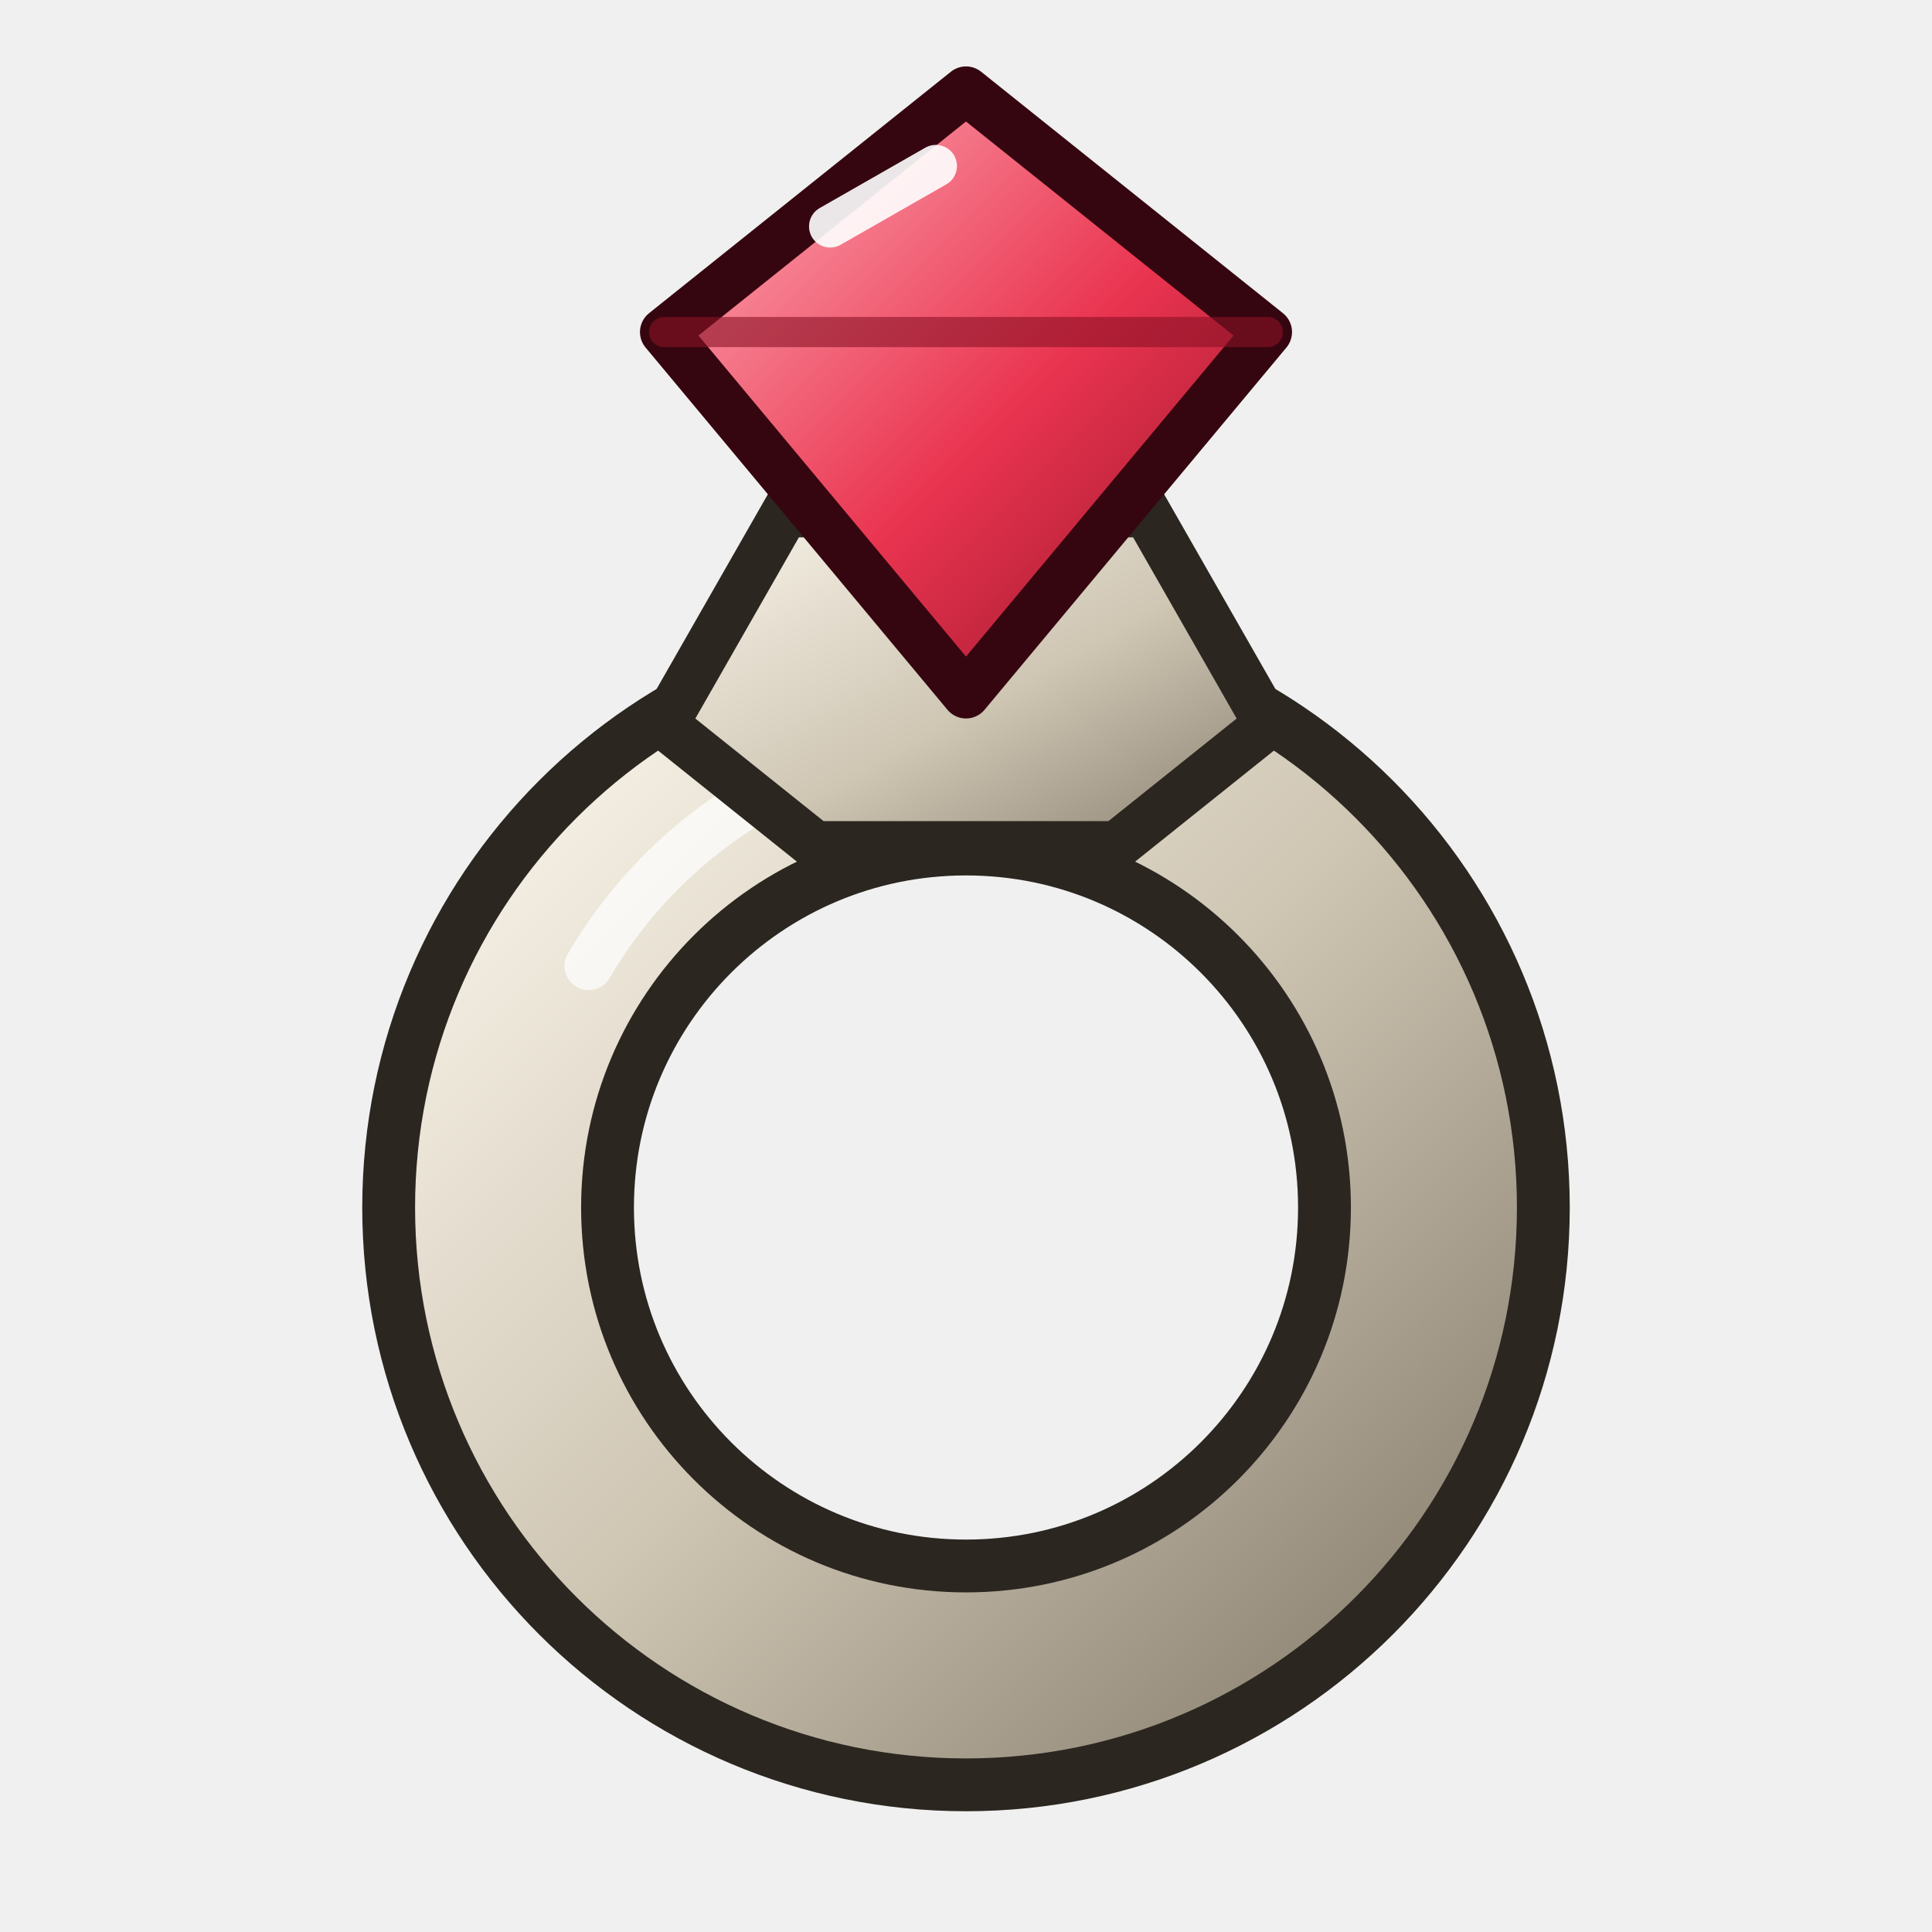
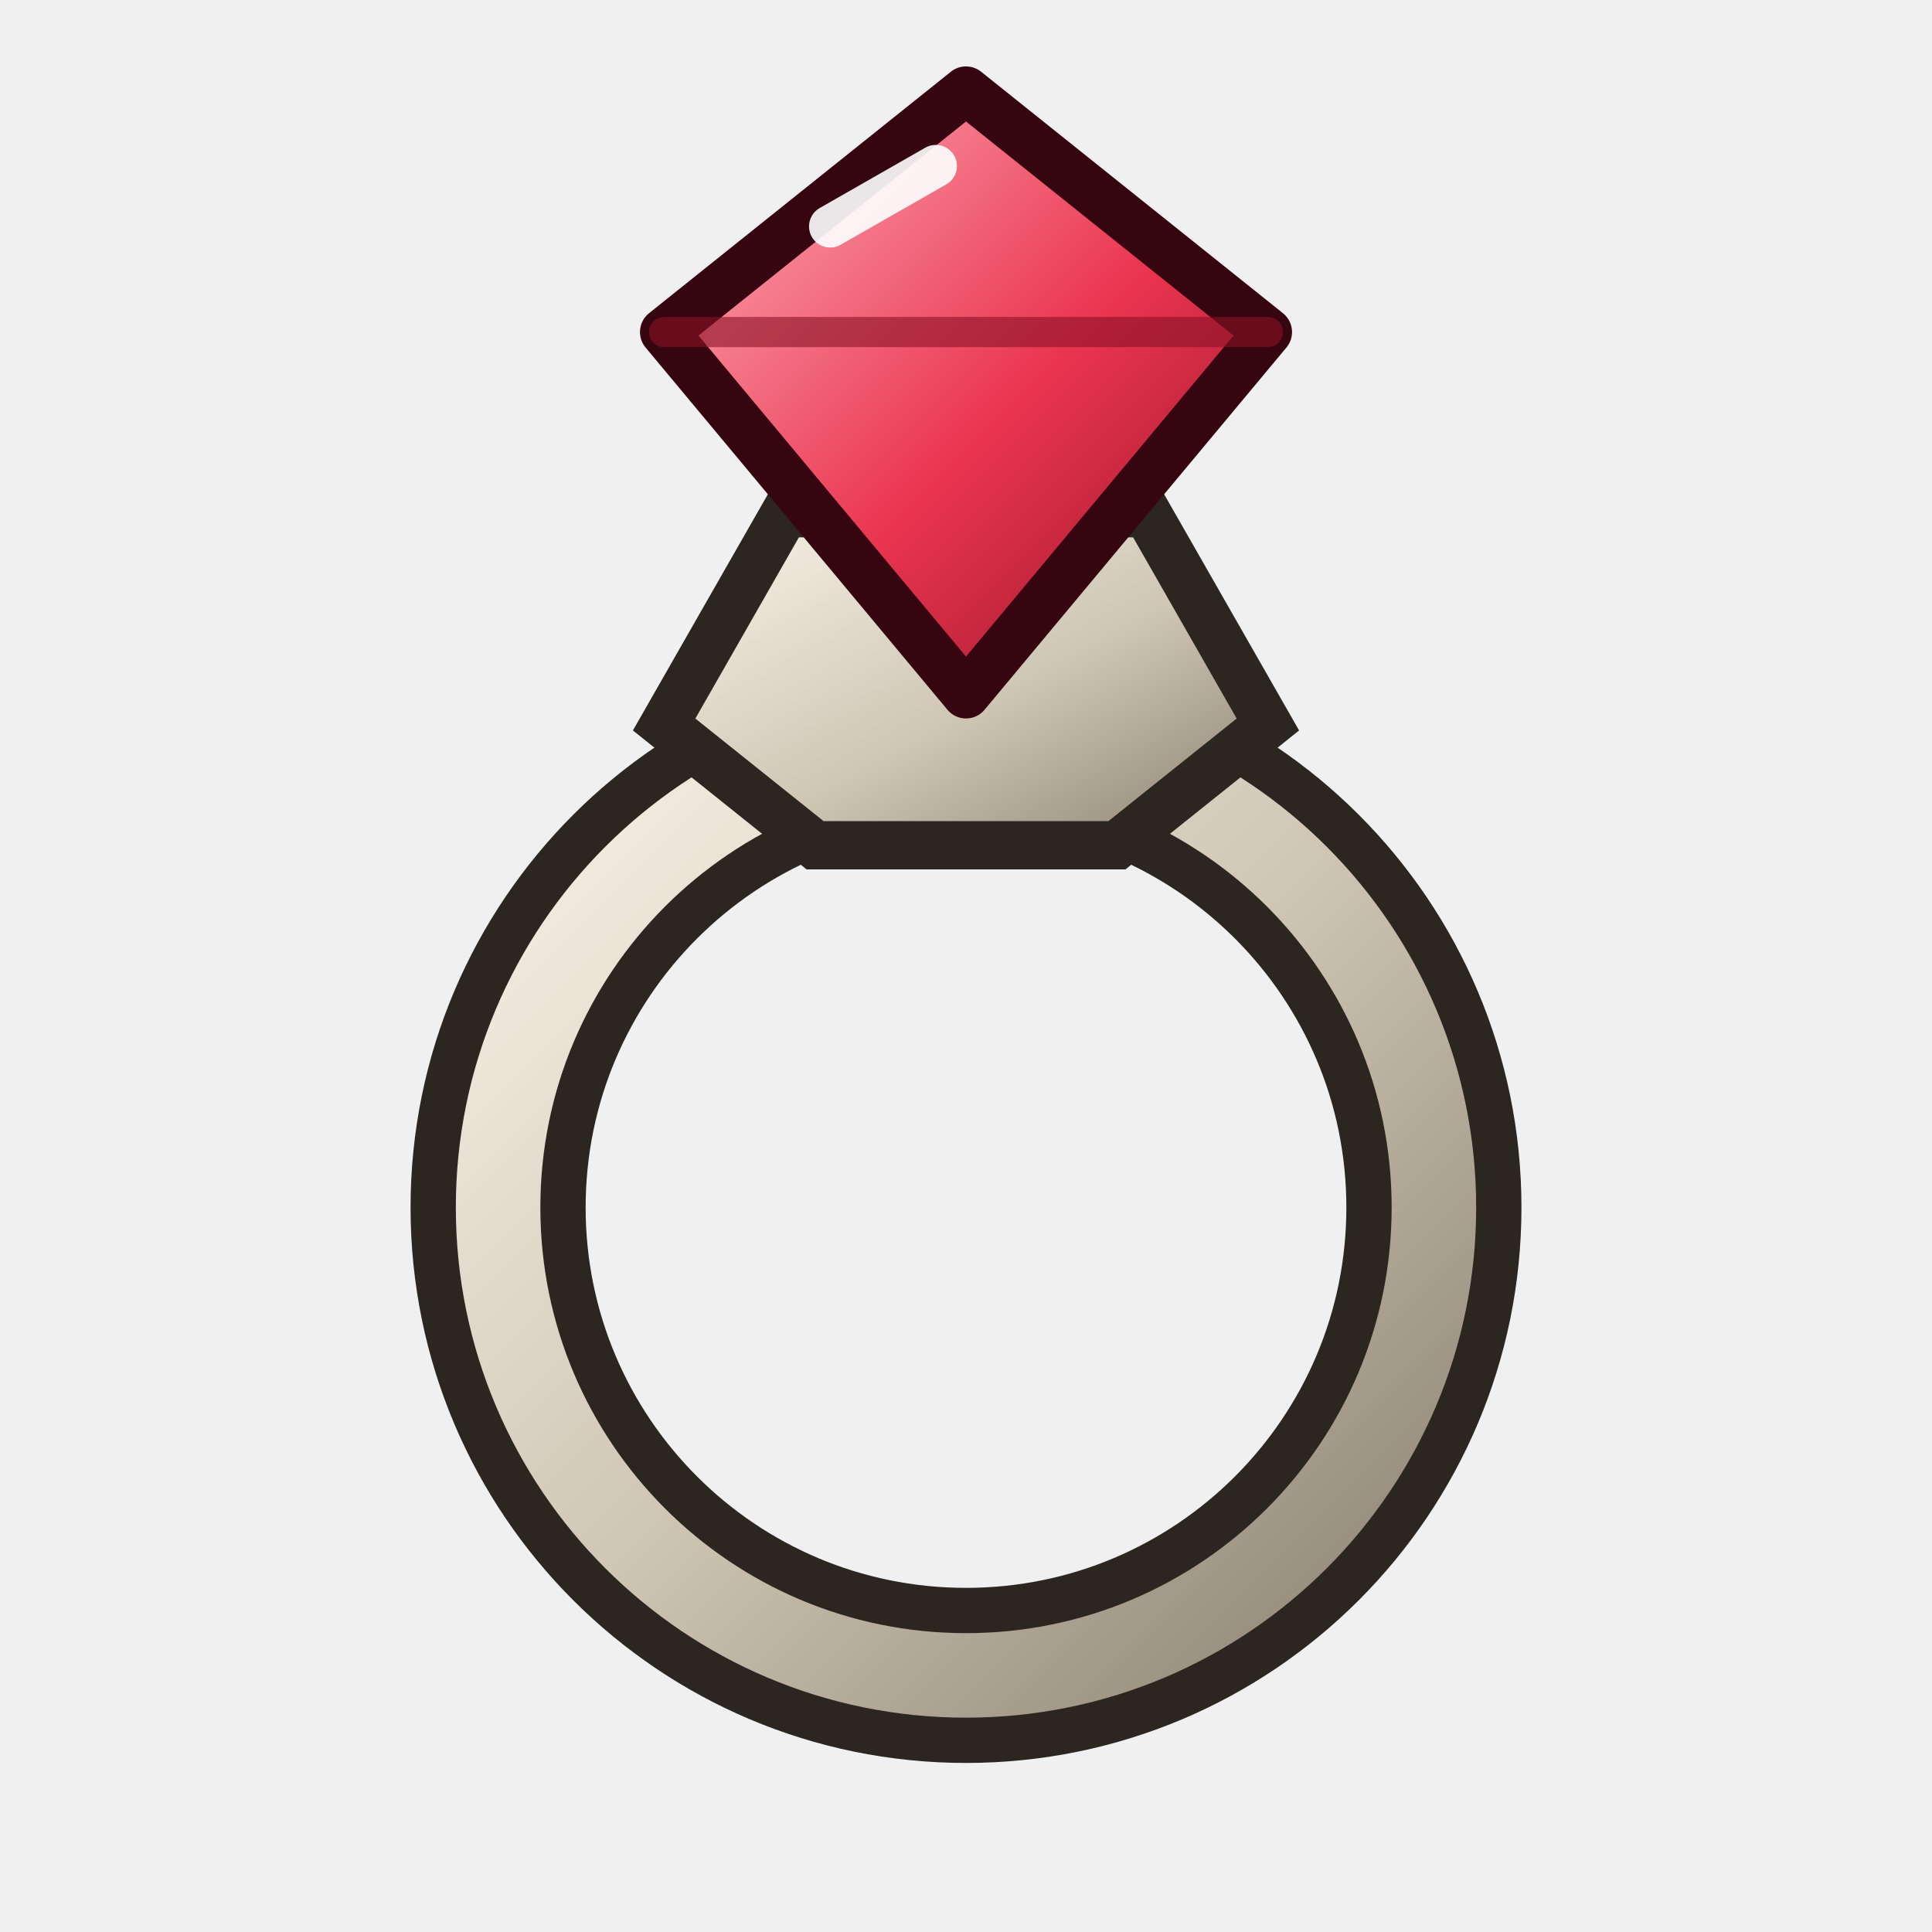
<svg xmlns="http://www.w3.org/2000/svg" data-generated="modern_icons.py" viewBox="0 0 64 64">
  <defs>
    <linearGradient id="g1" gradientUnits="userSpaceOnUse" x1="16" y1="24" x2="48" y2="56">
      <stop offset="0" stop-color="#fbf6ec" />
      <stop offset=".5" stop-color="#cfc6b4" />
      <stop offset="1" stop-color="#877e6e" />
    </linearGradient>
    <linearGradient id="g2" x1="0.0" y1="0.0" x2="1.0" y2="1.0">
      <stop offset="0" stop-color="#fbf6ec" />
      <stop offset=".55" stop-color="#cfc6b4" />
      <stop offset="1" stop-color="#877e6e" />
    </linearGradient>
    <linearGradient id="g3" x1="0.0" y1="0.0" x2="1.0" y2="1.0">
      <stop offset="0" stop-color="#ffb8c0" />
      <stop offset=".55" stop-color="#ea3450" />
      <stop offset="1" stop-color="#8a1024" />
    </linearGradient>
  </defs>
-   <circle cx="32" cy="40" r="15.5" fill="none" stroke="#2b2620" stroke-width="9.0" />
-   <circle cx="32" cy="40" r="15.5" fill="none" stroke="url(#g1)" stroke-width="5.5" />
-   <path d="M19.5 32 A15.5 15.5 0 0 1 29.5 24.7" fill="none" stroke="#fff" stroke-width="1.6" stroke-linecap="round" opacity=".7" />
+   <circle cx="32" cy="40" r="15.5" fill="none" stroke="#2b2620" stroke-width="5.8" />
+   <circle cx="32" cy="40" r="15.5" fill="none" stroke="url(#g1)" stroke-width="2.8" />
  <path d="M22 24 L26 17 L38 17 L42 24 L37 28 L27 28 Z" fill="url(#g2)" stroke="#2b2620" stroke-width="1.6" />
  <path d="M32 3 L42 11 L32 23 L22 11 Z" fill="url(#g3)" stroke="#360610" stroke-width="1.6" stroke-linejoin="round" stroke-linecap="round" />
  <path d="M22 11 L42 11" fill="none" stroke="#8a1024" stroke-width="1" stroke-linecap="round" stroke-linejoin="round" opacity="0.6" />
  <path d="M27.5 7.5 L31 5.5" fill="none" stroke="#ffffff" stroke-width="1.4" stroke-linecap="round" stroke-linejoin="round" opacity="0.9" />
</svg>
